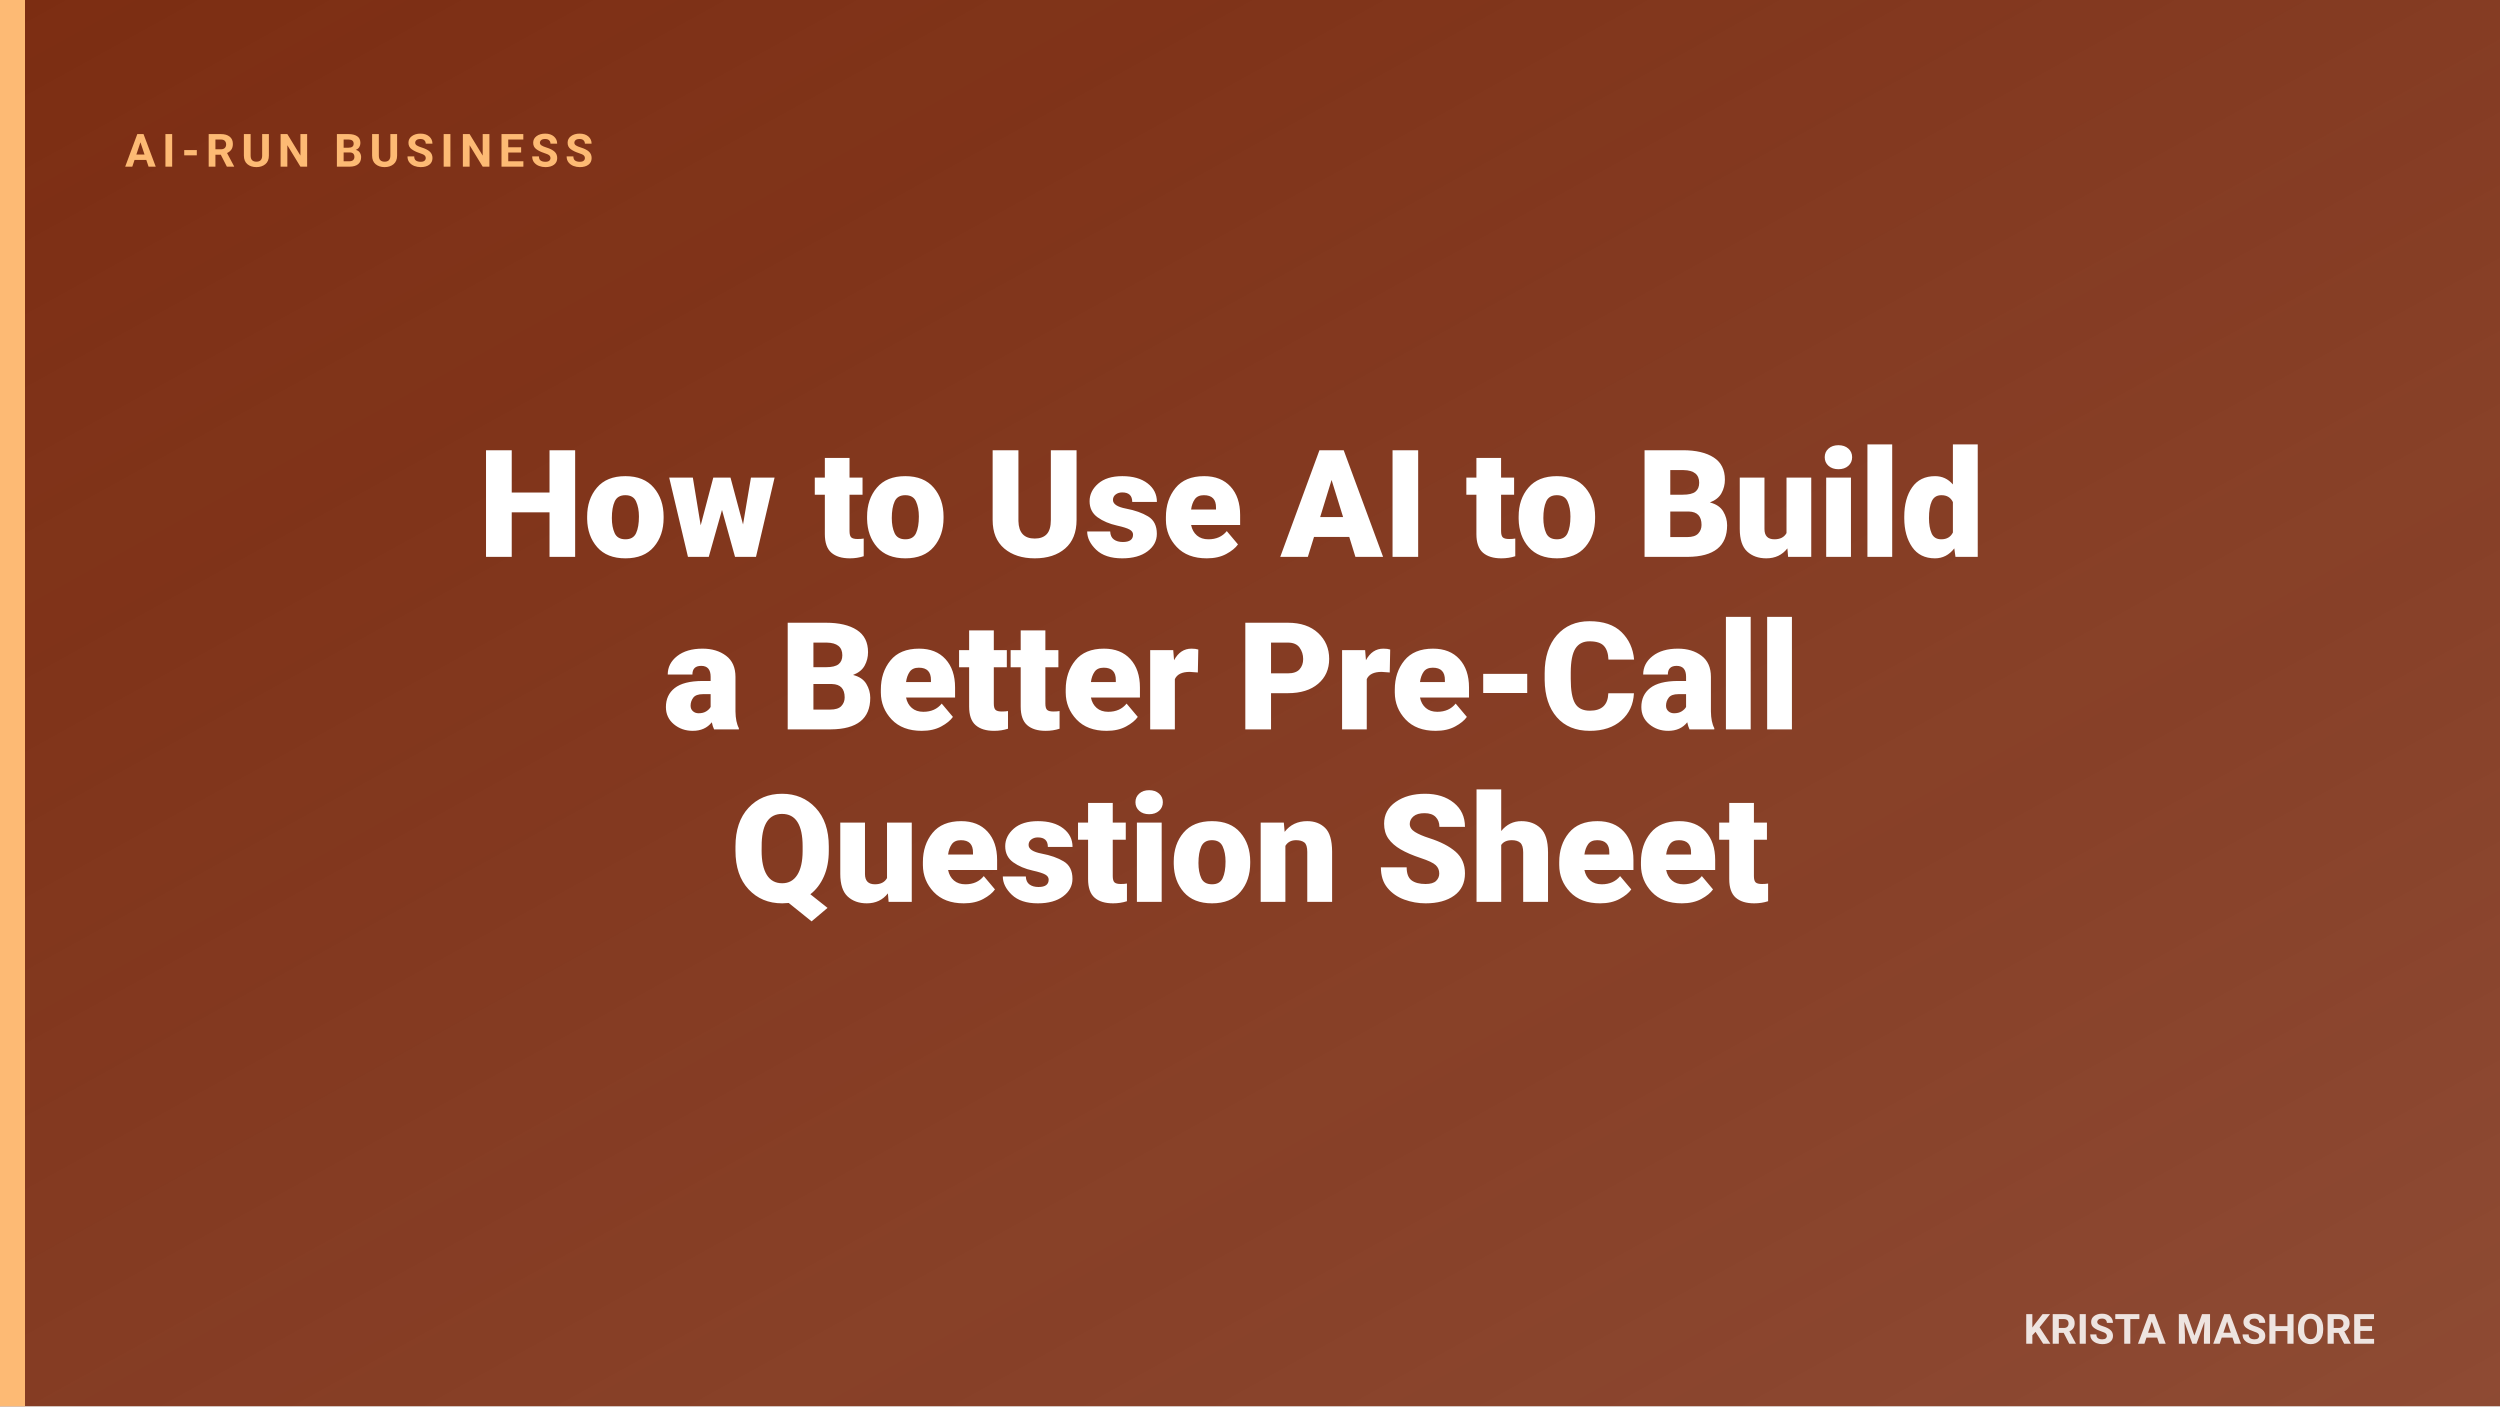
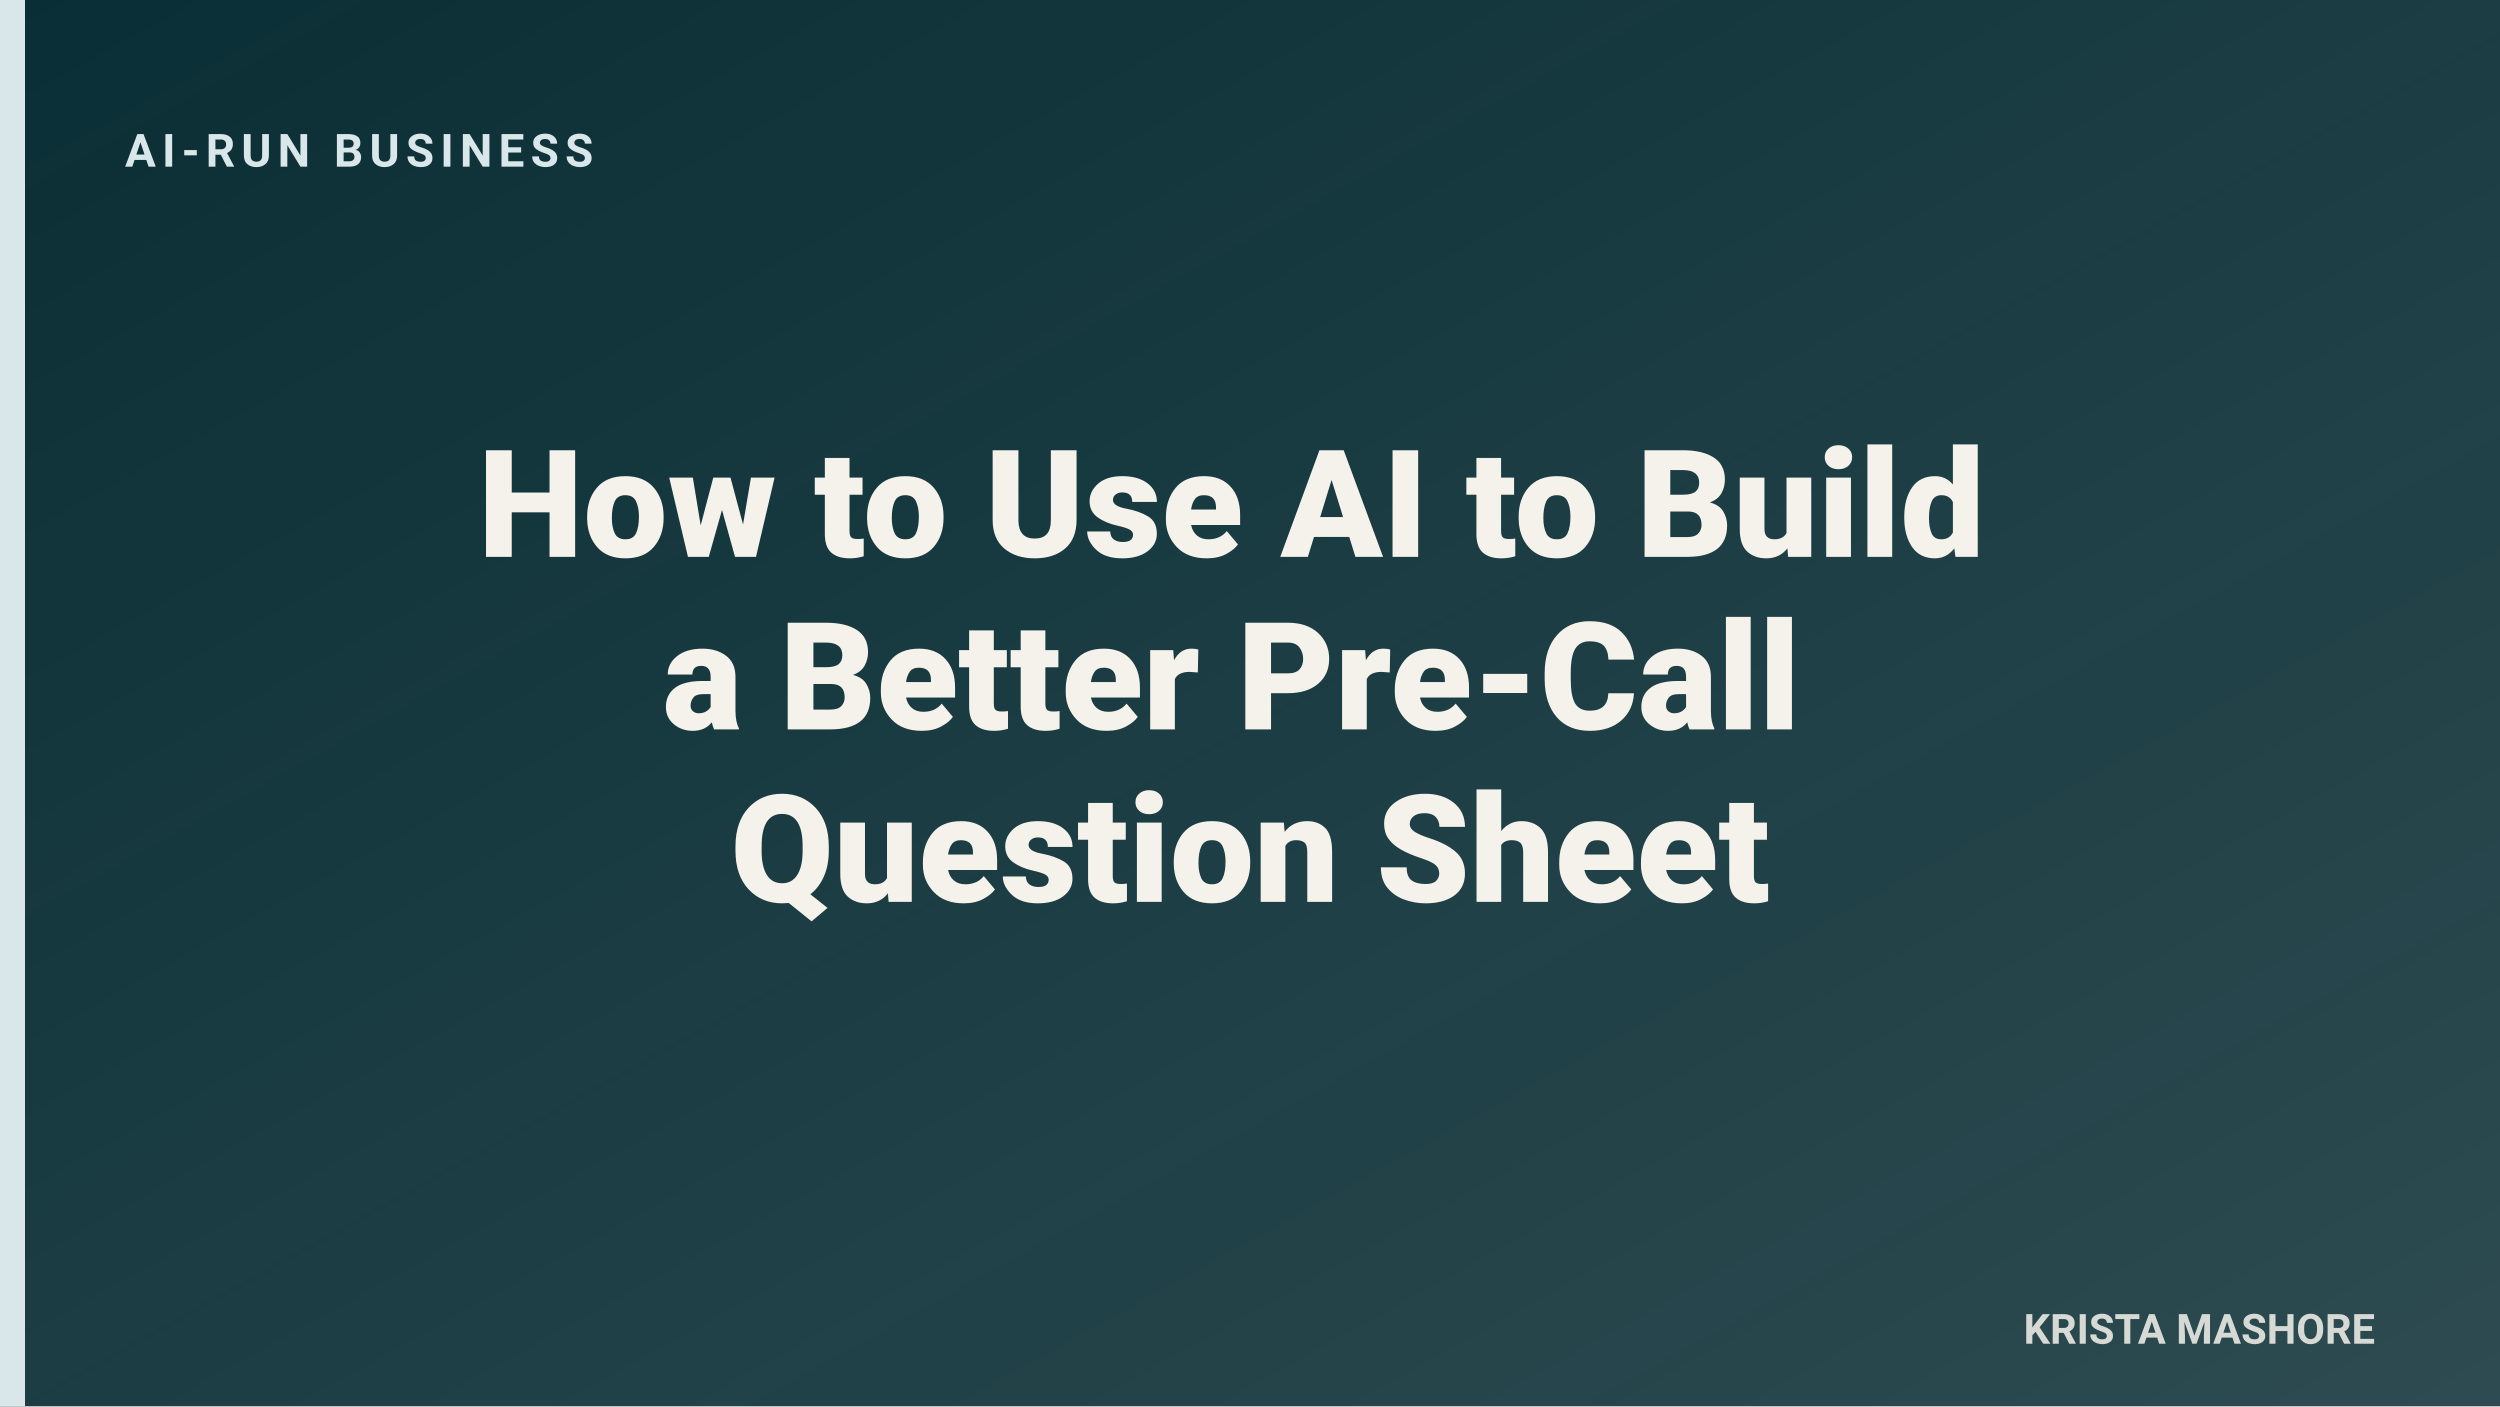
<svg xmlns="http://www.w3.org/2000/svg" width="1200" height="675" viewBox="0 0 1200 675" role="img" aria-label="How to Use AI to Build a Better Pre-Call Question Sheet">
  <defs>
    <linearGradient id="bg" x1="0%" y1="0%" x2="100%" y2="100%">
-       <stop offset="0%" stop-color="#7C2D12" />
-       <stop offset="100%" stop-color="#7C2D12" stop-opacity="0.85" />
+       <stop offset="0%" stop-color="#0A2E35" />
+       <stop offset="100%" stop-color="#0A2E35" stop-opacity="0.85" />
    </linearGradient>
  </defs>
  <rect width="1200" height="675" fill="url(#bg)" />
-   <rect x="0" y="0" width="12" height="675" fill="#FDBA74" />
-   <text x="60" y="80" font-family="-apple-system, BlinkMacSystemFont, 'Segoe UI', Roboto, sans-serif" font-size="22" font-weight="600" fill="#FDBA74" letter-spacing="3">AI-RUN BUSINESS</text>
-   <text font-family="-apple-system, BlinkMacSystemFont, 'Segoe UI', Roboto, sans-serif" font-size="72" font-weight="800" fill="#FFFFFF" text-anchor="middle">
+   <rect x="0" y="0" width="12" height="675" fill="#D9E6EA" />
+   <text x="60" y="80" font-family="-apple-system, BlinkMacSystemFont, 'Segoe UI', Roboto, sans-serif" font-size="22" font-weight="600" fill="#D9E6EA" letter-spacing="3">AI-RUN BUSINESS</text>
+   <text font-family="-apple-system, BlinkMacSystemFont, 'Segoe UI', Roboto, sans-serif" font-size="72" font-weight="800" fill="#F5F2EB" text-anchor="middle">
    <tspan x="600" y="267.3">How to Use AI to Build</tspan>
    <tspan x="600" y="350.1">a Better Pre-Call</tspan>
    <tspan x="600" y="432.9">Question Sheet</tspan>
  </text>
-   <text x="1140" y="645" font-family="-apple-system, BlinkMacSystemFont, 'Segoe UI', Roboto, sans-serif" font-size="20" font-weight="600" fill="#FFFFFF" text-anchor="end" opacity="0.85">KRISTA MASHORE</text>
+   <text x="1140" y="645" font-family="-apple-system, BlinkMacSystemFont, 'Segoe UI', Roboto, sans-serif" font-size="20" font-weight="600" fill="#F5F2EB" text-anchor="end" opacity="0.85">KRISTA MASHORE</text>
</svg>
